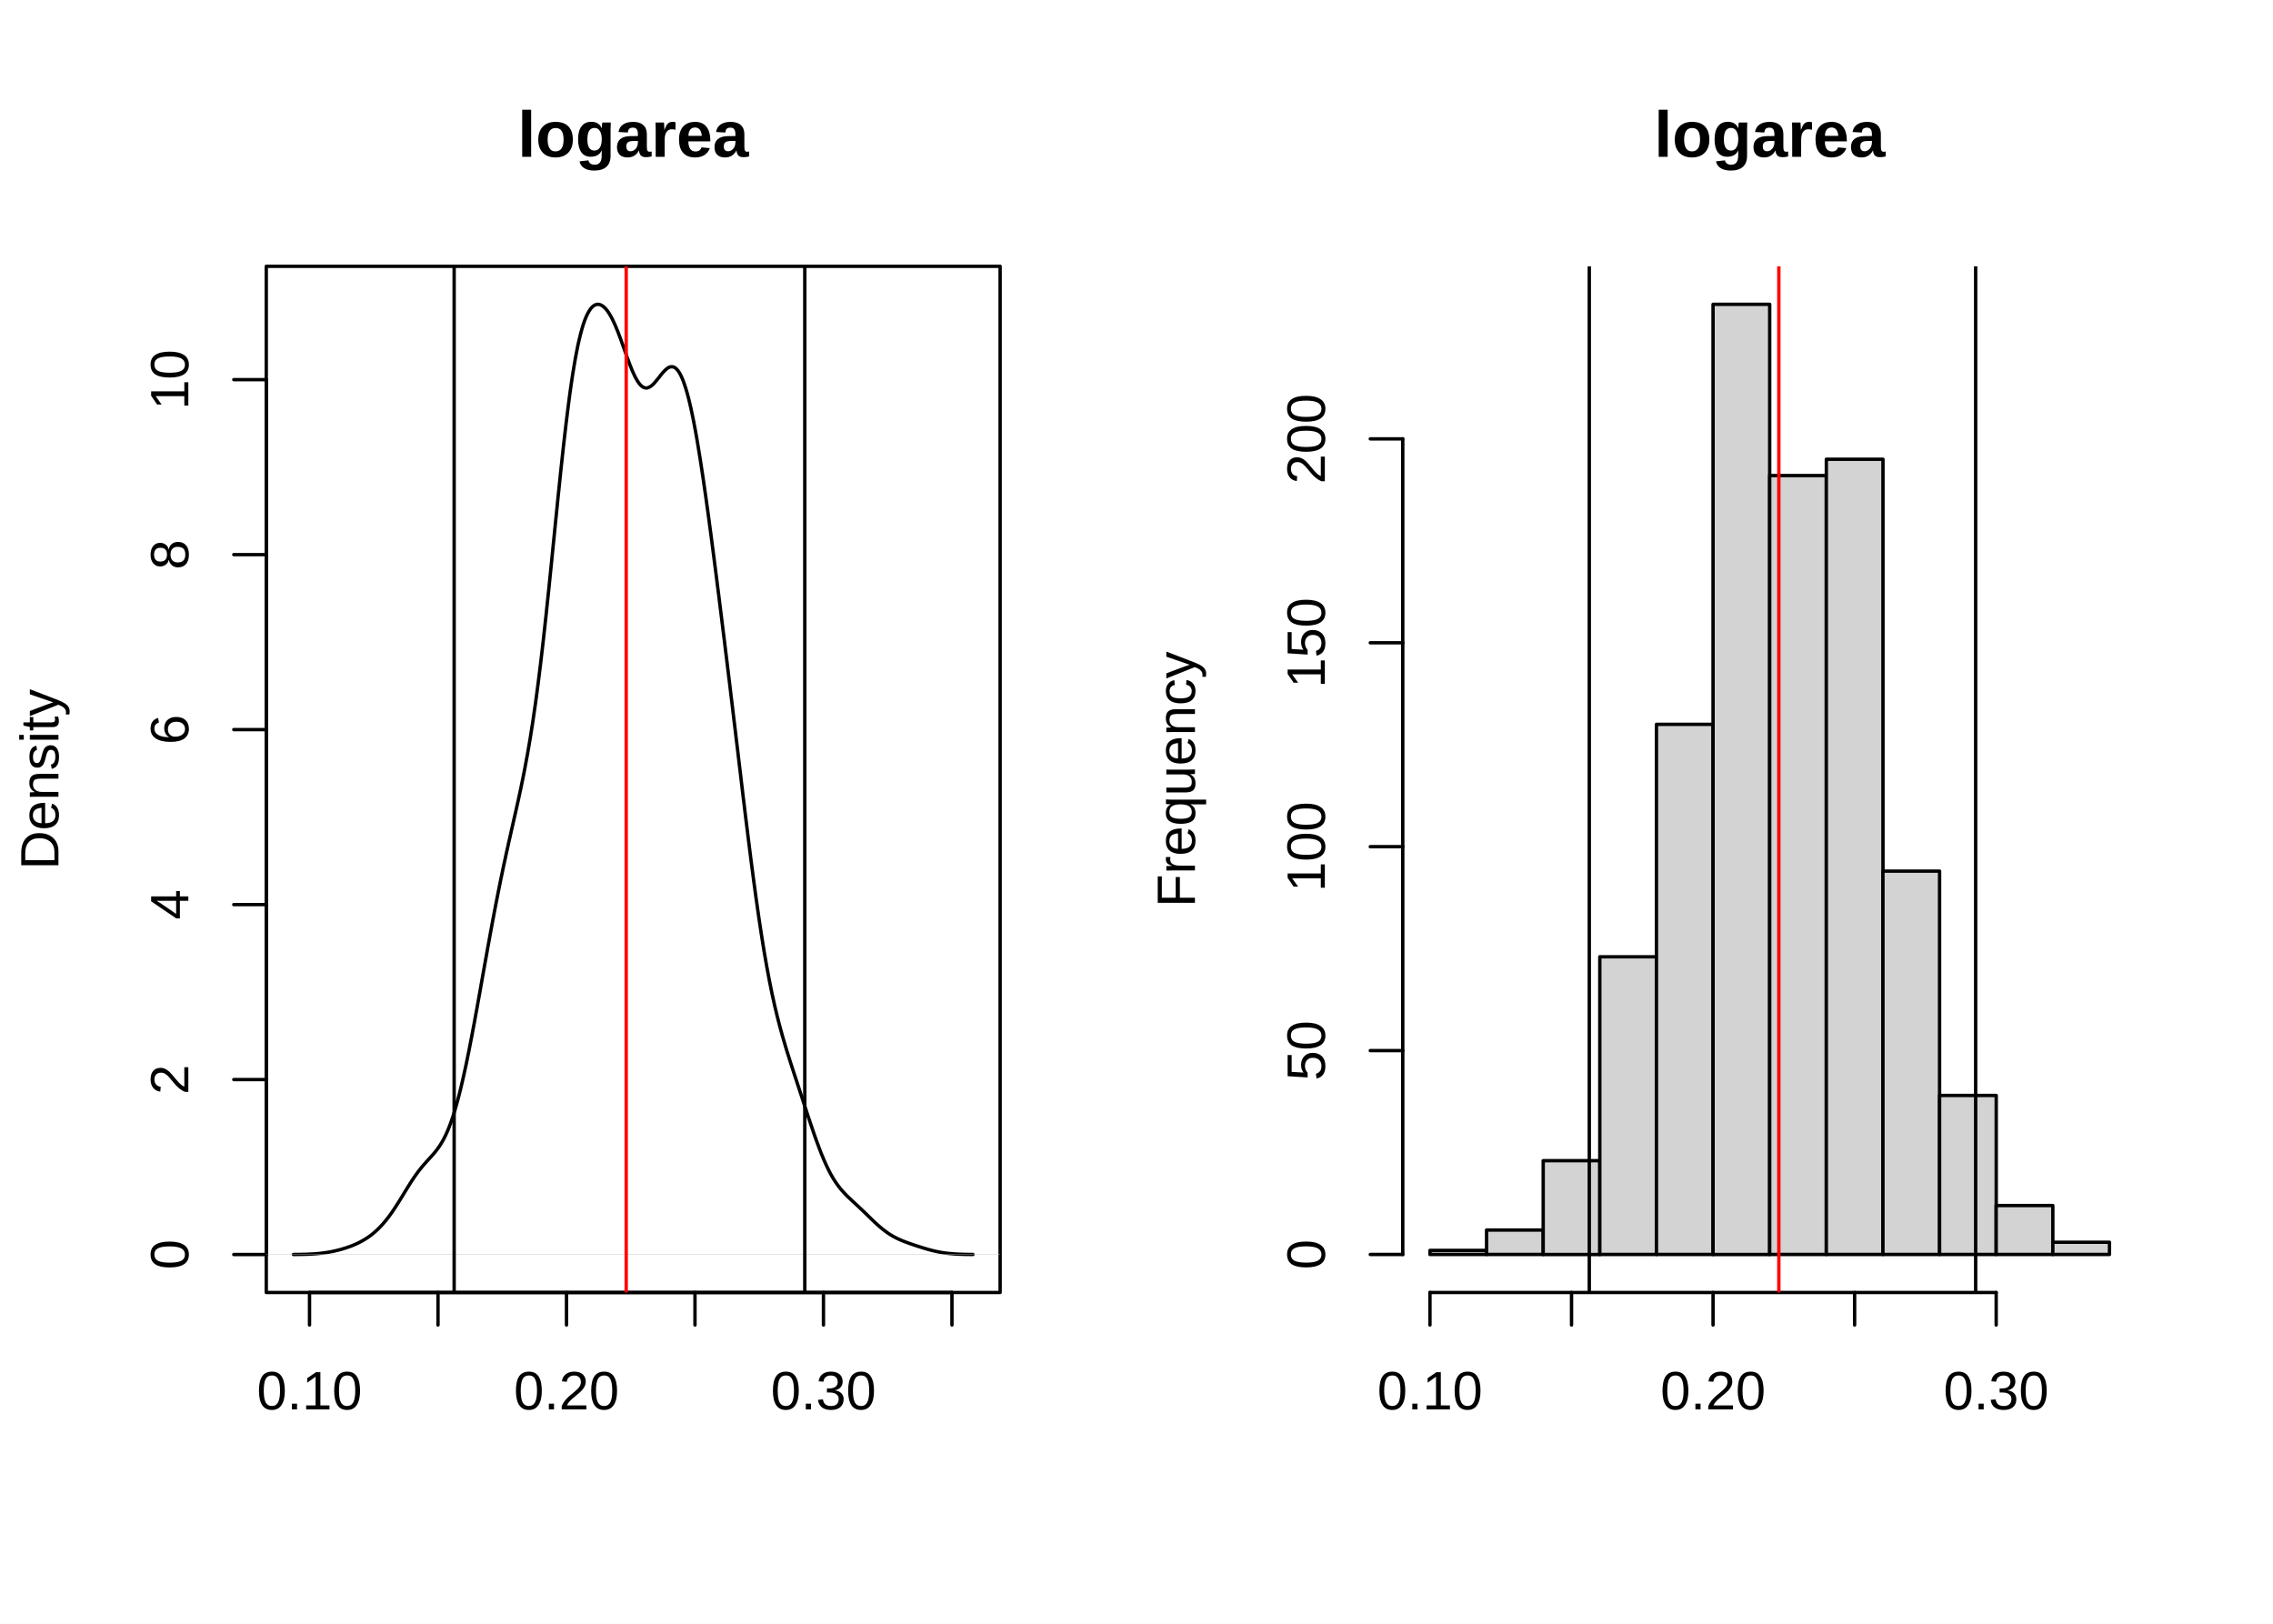
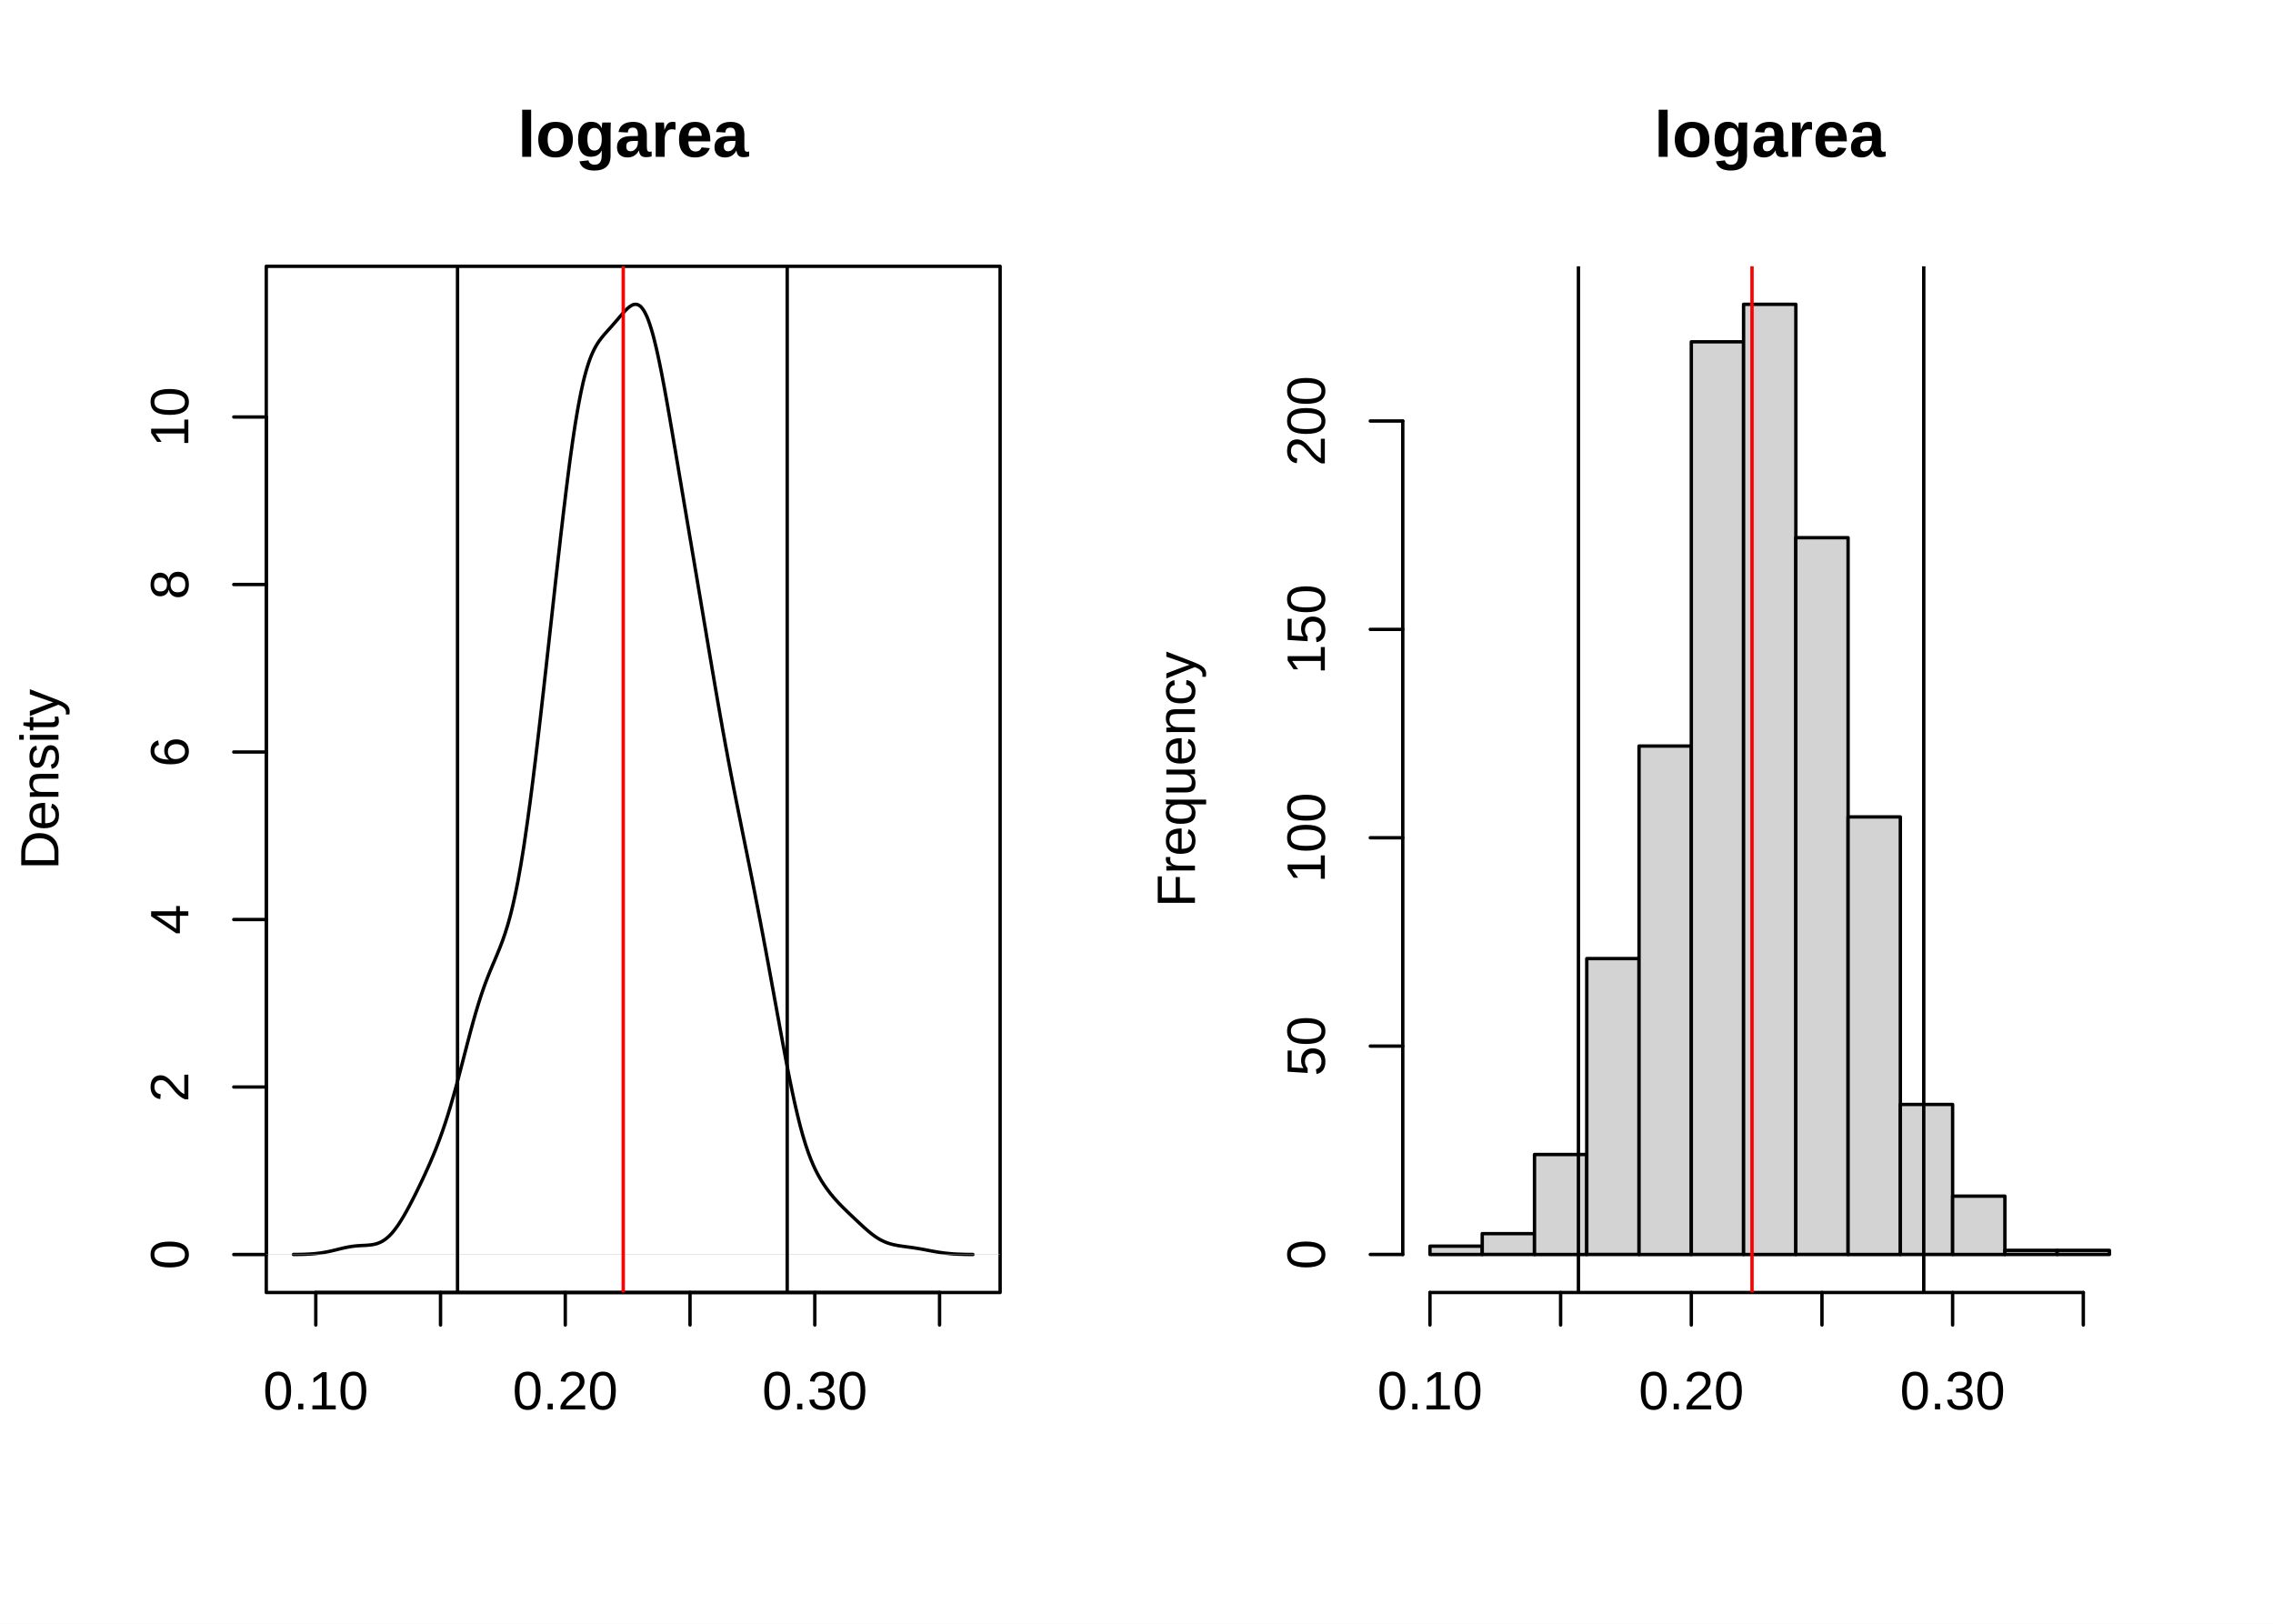
<svg xmlns="http://www.w3.org/2000/svg" class="svglite" width="504.00pt" height="360.00pt" viewBox="0 0 504.00 360.00">
  <defs>
    <style type="text/css">
    .svglite line, .svglite polyline, .svglite polygon, .svglite path, .svglite rect, .svglite circle {
      fill: none;
      stroke: #000000;
      stroke-linecap: round;
      stroke-linejoin: round;
      stroke-miterlimit: 10.00;
    }
  </style>
  </defs>
  <rect width="100%" height="100%" style="stroke: none; fill: #FFFFFF;" />
  <defs>
    <clipPath id="cpMC4wMHw1MDQuMDB8MC4wMHwzNjAuMDA=">
      <rect x="0.00" y="0.00" width="504.00" height="360.00" />
    </clipPath>
  </defs>
  <g clip-path="url(#cpMC4wMHw1MDQuMDB8MC4wMHwzNjAuMDA=)">
</g>
  <defs>
    <clipPath id="cpNTkuMDR8MjIxLjc2fDU5LjA0fDI4Ni41Ng==">
      <rect x="59.04" y="59.04" width="162.72" height="227.52" />
    </clipPath>
  </defs>
  <g clip-path="url(#cpNTkuMDR8MjIxLjc2fDU5LjA0fDI4Ni41Ng==)">
-     <polyline points="65.07,278.13 65.36,278.13 65.66,278.13 65.95,278.12 66.25,278.12 66.54,278.12 66.84,278.11 67.13,278.10 67.43,278.10 67.72,278.09 68.02,278.08 68.31,278.07 68.60,278.05 68.90,278.04 69.19,278.02 69.49,278.01 69.78,277.99 70.08,277.96 70.37,277.94 70.67,277.91 70.96,277.88 71.26,277.85 71.55,277.81 71.85,277.77 72.14,277.73 72.44,277.69 72.73,277.64 73.03,277.59 73.32,277.53 73.62,277.48 73.91,277.42 74.21,277.35 74.50,277.28 74.80,277.21 75.09,277.14 75.39,277.06 75.68,276.98 75.98,276.89 76.27,276.80 76.57,276.71 76.86,276.61 77.16,276.51 77.45,276.41 77.75,276.30 78.04,276.19 78.33,276.07 78.63,275.94 78.92,275.82 79.22,275.68 79.51,275.54 79.81,275.39 80.10,275.23 80.40,275.07 80.69,274.90 80.99,274.72 81.28,274.53 81.58,274.34 81.87,274.13 82.17,273.92 82.46,273.69 82.76,273.45 83.05,273.20 83.35,272.94 83.64,272.67 83.94,272.38 84.23,272.08 84.53,271.77 84.82,271.45 85.12,271.11 85.41,270.76 85.71,270.40 86.00,270.02 86.30,269.63 86.59,269.23 86.89,268.81 87.18,268.38 87.48,267.94 87.77,267.49 88.06,267.03 88.36,266.57 88.65,266.10 88.95,265.62 89.24,265.14 89.54,264.65 89.83,264.17 90.13,263.69 90.42,263.21 90.72,262.74 91.01,262.27 91.31,261.81 91.60,261.37 91.90,260.93 92.19,260.51 92.49,260.10 92.78,259.70 93.08,259.32 93.37,258.95 93.67,258.59 93.96,258.25 94.26,257.91 94.55,257.58 94.85,257.25 95.14,256.93 95.44,256.61 95.73,256.28 96.03,255.95 96.32,255.60 96.62,255.24 96.91,254.86 97.20,254.46 97.50,254.03 97.79,253.57 98.09,253.07 98.38,252.54 98.68,251.96 98.97,251.34 99.27,250.67 99.56,249.95 99.86,249.17 100.15,248.35 100.45,247.48 100.74,246.54 101.04,245.55 101.33,244.51 101.63,243.41 101.92,242.27 102.22,241.07 102.51,239.81 102.81,238.51 103.10,237.17 103.40,235.79 103.69,234.36 103.99,232.90 104.28,231.40 104.58,229.87 104.87,228.32 105.17,226.74 105.46,225.13 105.76,223.52 106.05,221.88 106.35,220.24 106.64,218.59 106.93,216.94 107.23,215.28 107.52,213.63 107.82,211.98 108.11,210.34 108.41,208.71 108.70,207.10 109.00,205.50 109.29,203.92 109.59,202.36 109.88,200.82 110.18,199.30 110.47,197.81 110.77,196.34 111.06,194.89 111.36,193.46 111.65,192.06 111.95,190.69 112.24,189.33 112.54,187.99 112.83,186.66 113.13,185.35 113.42,184.04 113.72,182.74 114.01,181.44 114.31,180.14 114.60,178.82 114.90,177.49 115.19,176.14 115.49,174.76 115.78,173.34 116.08,171.88 116.37,170.38 116.66,168.81 116.96,167.20 117.25,165.52 117.55,163.77 117.84,161.93 118.14,160.02 118.43,158.02 118.73,155.95 119.02,153.79 119.32,151.53 119.61,149.19 119.91,146.77 120.20,144.27 120.50,141.69 120.79,139.03 121.09,136.30 121.38,133.51 121.68,130.68 121.97,127.80 122.27,124.89 122.56,121.95 122.86,119.01 123.15,116.06 123.45,113.13 123.74,110.22 124.04,107.36 124.33,104.54 124.63,101.78 124.92,99.08 125.22,96.47 125.51,93.97 125.81,91.55 126.10,89.24 126.39,87.04 126.69,84.96 126.98,83.02 127.28,81.20 127.57,79.50 127.87,77.92 128.16,76.46 128.46,75.16 128.75,73.97 129.05,72.89 129.34,71.92 129.64,71.06 129.93,70.32 130.23,69.68 130.52,69.13 130.82,68.66 131.11,68.27 131.41,67.97 131.70,67.75 132.00,67.59 132.29,67.50 132.59,67.47 132.88,67.50 133.18,67.60 133.47,67.75 133.77,67.95 134.06,68.21 134.36,68.52 134.65,68.89 134.95,69.31 135.24,69.78 135.54,70.30 135.83,70.86 136.12,71.48 136.42,72.14 136.71,72.84 137.01,73.57 137.30,74.34 137.60,75.13 137.89,75.95 138.19,76.77 138.48,77.60 138.78,78.43 139.07,79.26 139.37,80.06 139.66,80.84 139.96,81.59 140.25,82.30 140.55,82.96 140.84,83.57 141.14,84.11 141.43,84.60 141.73,85.02 142.02,85.37 142.32,85.64 142.61,85.83 142.91,85.96 143.20,86.02 143.50,86.01 143.79,85.92 144.09,85.77 144.38,85.58 144.68,85.33 144.97,85.05 145.26,84.72 145.56,84.37 145.85,84.01 146.15,83.64 146.44,83.26 146.74,82.90 147.03,82.55 147.33,82.23 147.62,81.95 147.92,81.70 148.21,81.51 148.51,81.38 148.80,81.31 149.10,81.31 149.39,81.38 149.69,81.53 149.98,81.78 150.28,82.11 150.57,82.53 150.87,83.04 151.16,83.64 151.46,84.36 151.75,85.17 152.05,86.08 152.34,87.07 152.64,88.16 152.93,89.36 153.23,90.66 153.52,92.03 153.82,93.49 154.11,95.04 154.41,96.67 154.70,98.38 154.99,100.16 155.29,102.00 155.58,103.90 155.88,105.87 156.17,107.89 156.47,109.96 156.76,112.07 157.06,114.22 157.35,116.40 157.65,118.63 157.94,120.87 158.24,123.14 158.53,125.43 158.83,127.74 159.12,130.07 159.42,132.41 159.71,134.76 160.01,137.13 160.30,139.51 160.60,141.90 160.89,144.30 161.19,146.71 161.48,149.13 161.78,151.55 162.07,153.99 162.37,156.44 162.66,158.89 162.96,161.34 163.25,163.81 163.55,166.27 163.84,168.74 164.14,171.20 164.43,173.66 164.72,176.11 165.02,178.55 165.31,180.97 165.61,183.37 165.90,185.75 166.20,188.11 166.49,190.43 166.79,192.71 167.08,194.95 167.38,197.15 167.67,199.30 167.97,201.40 168.26,203.43 168.56,205.41 168.85,207.33 169.15,209.19 169.44,210.99 169.74,212.72 170.03,214.38 170.33,215.98 170.62,217.52 170.92,219.00 171.21,220.42 171.51,221.77 171.80,223.08 172.10,224.33 172.39,225.54 172.69,226.70 172.98,227.81 173.28,228.89 173.57,229.94 173.87,230.96 174.16,231.95 174.45,232.92 174.75,233.87 175.04,234.80 175.34,235.73 175.63,236.64 175.93,237.55 176.22,238.45 176.52,239.35 176.81,240.25 177.11,241.15 177.40,242.05 177.70,242.95 177.99,243.85 178.29,244.75 178.58,245.65 178.88,246.55 179.17,247.45 179.47,248.34 179.76,249.22 180.06,250.09 180.35,250.96 180.65,251.81 180.94,252.64 181.24,253.45 181.53,254.25 181.83,255.03 182.12,255.78 182.42,256.50 182.71,257.20 183.01,257.88 183.30,258.52 183.60,259.13 183.89,259.72 184.18,260.27 184.48,260.80 184.77,261.30 185.07,261.77 185.36,262.21 185.66,262.63 185.95,263.03 186.25,263.41 186.54,263.77 186.84,264.10 187.13,264.43 187.43,264.74 187.72,265.04 188.02,265.34 188.31,265.62 188.61,265.90 188.90,266.18 189.20,266.45 189.49,266.72 189.79,266.99 190.08,267.27 190.38,267.54 190.67,267.82 190.97,268.10 191.26,268.38 191.56,268.66 191.85,268.95 192.15,269.23 192.44,269.52 192.74,269.81 193.03,270.09 193.32,270.38 193.62,270.66 193.91,270.94 194.21,271.21 194.50,271.48 194.80,271.74 195.09,272.00 195.39,272.25 195.68,272.49 195.98,272.72 196.27,272.95 196.57,273.16 196.86,273.37 197.16,273.57 197.45,273.76 197.75,273.94 198.04,274.11 198.34,274.27 198.63,274.42 198.93,274.57 199.22,274.71 199.52,274.84 199.81,274.97 200.11,275.10 200.40,275.21 200.70,275.33 200.99,275.44 201.29,275.55 201.58,275.65 201.88,275.76 202.17,275.86 202.47,275.96 202.76,276.06 203.05,276.15 203.35,276.25 203.64,276.35 203.94,276.44 204.23,276.53 204.53,276.63 204.82,276.72 205.12,276.81 205.41,276.89 205.71,276.98 206.00,277.06 206.30,277.14 206.59,277.22 206.89,277.29 207.18,277.36 207.48,277.43 207.77,277.49 208.07,277.55 208.36,277.61 208.66,277.66 208.95,277.71 209.25,277.76 209.54,277.80 209.84,277.84 210.13,277.87 210.43,277.91 210.72,277.93 211.02,277.96 211.31,277.98 211.61,278.01 211.90,278.02 212.20,278.04 212.49,278.06 212.78,278.07 213.08,278.08 213.37,278.09 213.67,278.10 213.96,278.11 214.26,278.11 214.55,278.12 214.85,278.12 215.14,278.13 215.44,278.13 215.73,278.13 " style="stroke-width: 0.75;" />
+     <polyline points="65.07,278.13 65.36,278.13 65.66,278.13 65.95,278.12 66.25,278.12 66.54,278.11 66.84,278.11 67.13,278.10 67.43,278.09 67.72,278.08 68.02,278.07 68.31,278.05 68.60,278.03 68.90,278.02 69.19,278.00 69.49,277.97 69.78,277.95 70.08,277.92 70.37,277.88 70.67,277.85 70.96,277.81 71.26,277.77 71.55,277.72 71.85,277.67 72.14,277.62 72.44,277.56 72.73,277.51 73.03,277.44 73.32,277.38 73.62,277.31 73.91,277.24 74.21,277.17 74.50,277.10 74.80,277.03 75.09,276.95 75.39,276.88 75.68,276.81 75.98,276.74 76.27,276.67 76.57,276.61 76.86,276.55 77.16,276.49 77.45,276.44 77.75,276.39 78.04,276.34 78.33,276.30 78.63,276.27 78.92,276.24 79.22,276.21 79.51,276.19 79.81,276.17 80.10,276.15 80.40,276.14 80.69,276.12 80.99,276.11 81.28,276.09 81.58,276.07 81.87,276.04 82.17,276.01 82.46,275.97 82.76,275.92 83.05,275.86 83.35,275.79 83.64,275.70 83.94,275.59 84.23,275.47 84.53,275.33 84.82,275.17 85.12,274.98 85.41,274.78 85.71,274.55 86.00,274.30 86.30,274.03 86.59,273.73 86.89,273.41 87.18,273.07 87.48,272.70 87.77,272.31 88.06,271.90 88.36,271.48 88.65,271.03 88.95,270.56 89.24,270.08 89.54,269.58 89.83,269.07 90.13,268.55 90.42,268.01 90.72,267.46 91.01,266.90 91.31,266.33 91.60,265.76 91.90,265.18 92.19,264.59 92.49,263.99 92.78,263.38 93.08,262.77 93.37,262.16 93.67,261.54 93.96,260.91 94.26,260.27 94.55,259.62 94.85,258.97 95.14,258.31 95.44,257.63 95.73,256.94 96.03,256.24 96.32,255.53 96.62,254.80 96.91,254.05 97.20,253.29 97.50,252.50 97.79,251.69 98.09,250.86 98.38,250.01 98.68,249.13 98.97,248.23 99.27,247.30 99.56,246.35 99.86,245.37 100.15,244.37 100.45,243.34 100.74,242.30 101.04,241.23 101.33,240.14 101.63,239.04 101.92,237.92 102.22,236.79 102.51,235.66 102.81,234.52 103.10,233.38 103.40,232.24 103.69,231.11 103.99,229.98 104.28,228.87 104.58,227.78 104.87,226.71 105.17,225.65 105.46,224.63 105.76,223.63 106.05,222.67 106.35,221.72 106.64,220.81 106.93,219.94 107.23,219.09 107.52,218.27 107.82,217.48 108.11,216.71 108.41,215.97 108.70,215.24 109.00,214.53 109.29,213.83 109.59,213.14 109.88,212.44 110.18,211.74 110.47,211.02 110.77,210.29 111.06,209.54 111.36,208.76 111.65,207.94 111.95,207.07 112.24,206.16 112.54,205.20 112.83,204.18 113.13,203.10 113.42,201.94 113.72,200.71 114.01,199.41 114.31,198.03 114.60,196.59 114.90,195.05 115.19,193.43 115.49,191.73 115.78,189.96 116.08,188.11 116.37,186.18 116.66,184.17 116.96,182.10 117.25,179.96 117.55,177.76 117.84,175.50 118.14,173.18 118.43,170.81 118.73,168.40 119.02,165.94 119.32,163.45 119.61,160.93 119.91,158.37 120.20,155.79 120.50,153.19 120.79,150.57 121.09,147.93 121.38,145.28 121.68,142.62 121.97,139.96 122.27,137.30 122.56,134.63 122.86,131.97 123.15,129.32 123.45,126.67 123.74,124.05 124.04,121.44 124.33,118.85 124.63,116.31 124.92,113.80 125.22,111.33 125.51,108.91 125.81,106.54 126.10,104.24 126.39,102.01 126.69,99.86 126.98,97.78 127.28,95.79 127.57,93.89 127.87,92.10 128.16,90.41 128.46,88.81 128.75,87.31 129.05,85.91 129.34,84.62 129.64,83.44 129.93,82.35 130.23,81.35 130.52,80.43 130.82,79.59 131.11,78.85 131.41,78.17 131.70,77.55 132.00,76.99 132.29,76.47 132.59,76.00 132.88,75.57 133.18,75.17 133.47,74.79 133.77,74.43 134.06,74.08 134.36,73.75 134.65,73.42 134.95,73.09 135.24,72.76 135.54,72.43 135.83,72.10 136.12,71.76 136.42,71.42 136.71,71.08 137.01,70.74 137.30,70.39 137.60,70.04 137.89,69.70 138.19,69.37 138.48,69.05 138.78,68.74 139.07,68.45 139.37,68.19 139.66,67.96 139.96,67.77 140.25,67.61 140.55,67.51 140.84,67.47 141.14,67.48 141.43,67.56 141.73,67.71 142.02,67.92 142.32,68.24 142.61,68.64 142.91,69.11 143.20,69.68 143.50,70.32 143.79,71.07 144.09,71.92 144.38,72.84 144.68,73.85 144.97,74.93 145.26,76.10 145.56,77.35 145.85,78.66 146.15,80.04 146.44,81.47 146.74,82.96 147.03,84.50 147.33,86.08 147.62,87.69 147.92,89.34 148.21,91.00 148.51,92.70 148.80,94.41 149.10,96.13 149.39,97.87 149.69,99.61 149.98,101.35 150.28,103.10 150.57,104.85 150.87,106.60 151.16,108.35 151.46,110.10 151.75,111.85 152.05,113.60 152.34,115.34 152.64,117.08 152.93,118.82 153.23,120.56 153.52,122.30 153.82,124.04 154.11,125.79 154.41,127.53 154.70,129.27 154.99,131.02 155.29,132.77 155.58,134.52 155.88,136.27 156.17,138.02 156.47,139.77 156.76,141.52 157.06,143.27 157.35,145.02 157.65,146.76 157.94,148.50 158.24,150.23 158.53,151.96 158.83,153.67 159.12,155.37 159.42,157.07 159.71,158.74 160.01,160.40 160.30,162.05 160.60,163.68 160.89,165.29 161.19,166.88 161.48,168.46 161.78,170.01 162.07,171.55 162.37,173.08 162.66,174.59 162.96,176.09 163.25,177.57 163.55,179.04 163.84,180.51 164.14,181.97 164.43,183.42 164.72,184.88 165.02,186.33 165.31,187.78 165.61,189.24 165.90,190.70 166.20,192.16 166.49,193.63 166.79,195.11 167.08,196.60 167.38,198.10 167.67,199.60 167.97,201.12 168.26,202.65 168.56,204.18 168.85,205.73 169.15,207.28 169.44,208.85 169.74,210.43 170.03,212.01 170.33,213.60 170.62,215.20 170.92,216.81 171.21,218.42 171.51,220.03 171.80,221.65 172.10,223.27 172.39,224.89 172.69,226.50 172.98,228.11 173.28,229.71 173.57,231.30 173.87,232.88 174.16,234.44 174.45,235.98 174.75,237.49 175.04,238.98 175.34,240.43 175.63,241.86 175.93,243.24 176.22,244.58 176.52,245.88 176.81,247.13 177.11,248.35 177.40,249.51 177.70,250.61 177.99,251.66 178.29,252.67 178.58,253.62 178.88,254.53 179.17,255.39 179.47,256.19 179.76,256.96 180.06,257.68 180.35,258.37 180.65,259.01 180.94,259.62 181.24,260.19 181.53,260.74 181.83,261.26 182.12,261.76 182.42,262.22 182.71,262.67 183.01,263.11 183.30,263.52 183.60,263.92 183.89,264.31 184.18,264.68 184.48,265.04 184.77,265.39 185.07,265.74 185.36,266.07 185.66,266.39 185.95,266.71 186.25,267.02 186.54,267.32 186.84,267.62 187.13,267.91 187.43,268.20 187.72,268.49 188.02,268.78 188.31,269.06 188.61,269.34 188.90,269.62 189.20,269.90 189.49,270.18 189.79,270.46 190.08,270.73 190.38,271.01 190.67,271.29 190.97,271.56 191.26,271.83 191.56,272.10 191.85,272.37 192.15,272.63 192.44,272.88 192.74,273.13 193.03,273.37 193.32,273.60 193.62,273.83 193.91,274.04 194.21,274.25 194.50,274.44 194.80,274.62 195.09,274.80 195.39,274.96 195.68,275.10 195.98,275.24 196.27,275.37 196.57,275.49 196.86,275.60 197.16,275.69 197.45,275.78 197.75,275.86 198.04,275.94 198.34,276.00 198.63,276.06 198.93,276.12 199.22,276.17 199.52,276.22 199.81,276.26 200.11,276.31 200.40,276.35 200.70,276.39 200.99,276.43 201.29,276.47 201.58,276.51 201.88,276.55 202.17,276.59 202.47,276.63 202.76,276.68 203.05,276.72 203.35,276.77 203.64,276.82 203.94,276.87 204.23,276.92 204.53,276.97 204.82,277.03 205.12,277.08 205.41,277.14 205.71,277.20 206.00,277.25 206.30,277.31 206.59,277.36 206.89,277.42 207.18,277.47 207.48,277.52 207.77,277.57 208.07,277.62 208.36,277.67 208.66,277.71 208.95,277.75 209.25,277.79 209.54,277.83 209.84,277.86 210.13,277.89 210.43,277.92 210.72,277.95 211.02,277.97 211.31,278.00 211.61,278.02 211.90,278.03 212.20,278.05 212.49,278.06 212.78,278.07 213.08,278.08 213.37,278.09 213.67,278.10 213.96,278.11 214.26,278.11 214.55,278.12 214.85,278.12 215.14,278.13 215.44,278.13 215.73,278.13 " style="stroke-width: 0.75;" />
  </g>
  <g clip-path="url(#cpMC4wMHw1MDQuMDB8MC4wMHwzNjAuMDA=)">
-     <line x1="68.63" y1="286.56" x2="211.08" y2="286.56" style="stroke-width: 0.75;" />
-     <line x1="68.63" y1="286.56" x2="68.63" y2="293.76" style="stroke-width: 0.75;" />
-     <line x1="97.12" y1="286.56" x2="97.12" y2="293.76" style="stroke-width: 0.75;" />
-     <line x1="125.61" y1="286.56" x2="125.61" y2="293.76" style="stroke-width: 0.75;" />
-     <line x1="154.10" y1="286.56" x2="154.10" y2="293.76" style="stroke-width: 0.75;" />
-     <line x1="182.59" y1="286.56" x2="182.59" y2="293.76" style="stroke-width: 0.75;" />
-     <line x1="211.08" y1="286.56" x2="211.08" y2="293.76" style="stroke-width: 0.75;" />
-     <text x="68.63" y="312.48" text-anchor="middle" style="font-size: 12.00px; font-family: Liberation Sans;" textLength="26.73px" lengthAdjust="spacingAndGlyphs">0.10</text>
-     <text x="125.61" y="312.48" text-anchor="middle" style="font-size: 12.00px; font-family: Liberation Sans;" textLength="26.73px" lengthAdjust="spacingAndGlyphs">0.20</text>
-     <text x="182.59" y="312.48" text-anchor="middle" style="font-size: 12.00px; font-family: Liberation Sans;" textLength="26.73px" lengthAdjust="spacingAndGlyphs">0.30</text>
-     <line x1="59.04" y1="278.14" x2="59.04" y2="84.17" style="stroke-width: 0.75;" />
+     <line x1="70.02" y1="286.56" x2="208.33" y2="286.56" style="stroke-width: 0.75;" />
+     <line x1="70.02" y1="286.56" x2="70.02" y2="293.76" style="stroke-width: 0.75;" />
+     <line x1="97.68" y1="286.56" x2="97.68" y2="293.76" style="stroke-width: 0.75;" />
+     <line x1="125.34" y1="286.56" x2="125.34" y2="293.76" style="stroke-width: 0.75;" />
+     <line x1="153.00" y1="286.56" x2="153.00" y2="293.76" style="stroke-width: 0.75;" />
+     <line x1="180.67" y1="286.56" x2="180.67" y2="293.76" style="stroke-width: 0.75;" />
+     <line x1="208.33" y1="286.56" x2="208.33" y2="293.76" style="stroke-width: 0.75;" />
+     <text x="70.02" y="312.48" text-anchor="middle" style="font-size: 12.00px; font-family: Liberation Sans;" textLength="26.73px" lengthAdjust="spacingAndGlyphs">0.10</text>
+     <text x="125.34" y="312.48" text-anchor="middle" style="font-size: 12.00px; font-family: Liberation Sans;" textLength="26.73px" lengthAdjust="spacingAndGlyphs">0.20</text>
+     <text x="180.67" y="312.48" text-anchor="middle" style="font-size: 12.00px; font-family: Liberation Sans;" textLength="26.73px" lengthAdjust="spacingAndGlyphs">0.30</text>
+     <line x1="59.04" y1="278.14" x2="59.04" y2="92.45" style="stroke-width: 0.75;" />
    <line x1="59.04" y1="278.14" x2="51.84" y2="278.14" style="stroke-width: 0.75;" />
-     <line x1="59.04" y1="239.35" x2="51.84" y2="239.35" style="stroke-width: 0.75;" />
-     <line x1="59.04" y1="200.56" x2="51.84" y2="200.56" style="stroke-width: 0.75;" />
-     <line x1="59.04" y1="161.76" x2="51.84" y2="161.76" style="stroke-width: 0.75;" />
-     <line x1="59.04" y1="122.97" x2="51.84" y2="122.97" style="stroke-width: 0.75;" />
-     <line x1="59.04" y1="84.17" x2="51.84" y2="84.17" style="stroke-width: 0.75;" />
+     <line x1="59.04" y1="241.00" x2="51.84" y2="241.00" style="stroke-width: 0.75;" />
+     <line x1="59.04" y1="203.87" x2="51.84" y2="203.87" style="stroke-width: 0.75;" />
+     <line x1="59.04" y1="166.73" x2="51.84" y2="166.73" style="stroke-width: 0.75;" />
+     <line x1="59.04" y1="129.59" x2="51.84" y2="129.59" style="stroke-width: 0.75;" />
+     <line x1="59.04" y1="92.45" x2="51.84" y2="92.45" style="stroke-width: 0.75;" />
    <text transform="translate(41.76,278.14) rotate(-90)" text-anchor="middle" style="font-size: 12.00px; font-family: Liberation Sans;" textLength="7.64px" lengthAdjust="spacingAndGlyphs">0</text>
-     <text transform="translate(41.76,239.35) rotate(-90)" text-anchor="middle" style="font-size: 12.00px; font-family: Liberation Sans;" textLength="7.64px" lengthAdjust="spacingAndGlyphs">2</text>
-     <text transform="translate(41.76,200.56) rotate(-90)" text-anchor="middle" style="font-size: 12.00px; font-family: Liberation Sans;" textLength="7.64px" lengthAdjust="spacingAndGlyphs">4</text>
-     <text transform="translate(41.76,161.76) rotate(-90)" text-anchor="middle" style="font-size: 12.00px; font-family: Liberation Sans;" textLength="7.64px" lengthAdjust="spacingAndGlyphs">6</text>
-     <text transform="translate(41.76,122.97) rotate(-90)" text-anchor="middle" style="font-size: 12.00px; font-family: Liberation Sans;" textLength="7.64px" lengthAdjust="spacingAndGlyphs">8</text>
-     <text transform="translate(41.76,84.17) rotate(-90)" text-anchor="middle" style="font-size: 12.00px; font-family: Liberation Sans;" textLength="15.28px" lengthAdjust="spacingAndGlyphs">10</text>
+     <text transform="translate(41.76,241.00) rotate(-90)" text-anchor="middle" style="font-size: 12.00px; font-family: Liberation Sans;" textLength="7.64px" lengthAdjust="spacingAndGlyphs">2</text>
+     <text transform="translate(41.76,203.87) rotate(-90)" text-anchor="middle" style="font-size: 12.00px; font-family: Liberation Sans;" textLength="7.64px" lengthAdjust="spacingAndGlyphs">4</text>
+     <text transform="translate(41.76,166.73) rotate(-90)" text-anchor="middle" style="font-size: 12.00px; font-family: Liberation Sans;" textLength="7.64px" lengthAdjust="spacingAndGlyphs">6</text>
+     <text transform="translate(41.76,129.59) rotate(-90)" text-anchor="middle" style="font-size: 12.00px; font-family: Liberation Sans;" textLength="7.64px" lengthAdjust="spacingAndGlyphs">8</text>
+     <text transform="translate(41.76,92.45) rotate(-90)" text-anchor="middle" style="font-size: 12.00px; font-family: Liberation Sans;" textLength="15.28px" lengthAdjust="spacingAndGlyphs">10</text>
    <polygon points="59.04,286.56 221.76,286.56 221.76,59.04 59.04,59.04 " style="stroke-width: 0.75; fill: none;" />
  </g>
  <defs>
    <clipPath id="cpMC4wMHwyNTIuMDB8MC4wMHwzNjAuMDA=">
      <rect x="0.00" y="0.00" width="252.00" height="360.00" />
    </clipPath>
  </defs>
  <g clip-path="url(#cpMC4wMHwyNTIuMDB8MC4wMHwzNjAuMDA=)">
    <text x="140.40" y="34.77" text-anchor="middle" style="font-size: 14.40px; font-weight: bold; font-family: Liberation Sans;" textLength="61.41px" lengthAdjust="spacingAndGlyphs">logarea</text>
    <text transform="translate(12.96,172.80) rotate(-90)" text-anchor="middle" style="font-size: 12.00px; font-family: Liberation Sans;" textLength="45.65px" lengthAdjust="spacingAndGlyphs">Density</text>
  </g>
  <g clip-path="url(#cpNTkuMDR8MjIxLjc2fDU5LjA0fDI4Ni41Ng==)">
    <line x1="59.04" y1="278.14" x2="221.76" y2="278.14" style="stroke-width: 0.075; stroke: #BEBEBE;" />
-     <line x1="138.85" y1="286.56" x2="138.85" y2="59.04" style="stroke-width: 0.75; stroke: #FF0000;" />
-     <line x1="100.70" y1="286.56" x2="100.70" y2="59.04" style="stroke-width: 0.75;" />
-     <line x1="178.45" y1="286.56" x2="178.45" y2="59.04" style="stroke-width: 0.75;" />
+     <line x1="138.19" y1="286.56" x2="138.19" y2="59.04" style="stroke-width: 0.75; stroke: #FF0000;" />
+     <line x1="101.45" y1="286.56" x2="101.45" y2="59.04" style="stroke-width: 0.75;" />
+     <line x1="174.55" y1="286.56" x2="174.55" y2="59.04" style="stroke-width: 0.75;" />
  </g>
  <defs>
    <clipPath id="cpMzExLjA0fDQ3My43Nnw1OS4wNHwyODYuNTY=">
      <rect x="311.04" y="59.04" width="162.72" height="227.52" />
    </clipPath>
  </defs>
  <g clip-path="url(#cpMzExLjA0fDQ3My43Nnw1OS4wNHwyODYuNTY=)">
</g>
  <defs>
    <clipPath id="cpMjUyLjAwfDUwNC4wMHwwLjAwfDM2MC4wMA==">
      <rect x="252.00" y="0.00" width="252.00" height="360.00" />
    </clipPath>
  </defs>
  <g clip-path="url(#cpMjUyLjAwfDUwNC4wMHwwLjAwfDM2MC4wMA==)">
    <text x="392.40" y="34.77" text-anchor="middle" style="font-size: 14.40px; font-weight: bold; font-family: Liberation Sans;" textLength="61.41px" lengthAdjust="spacingAndGlyphs">logarea</text>
    <text transform="translate(264.96,172.80) rotate(-90)" text-anchor="middle" style="font-size: 12.00px; font-family: Liberation Sans;" textLength="62.02px" lengthAdjust="spacingAndGlyphs">Frequency</text>
  </g>
  <g clip-path="url(#cpMC4wMHw1MDQuMDB8MC4wMHwzNjAuMDA=)">
-     <line x1="317.07" y1="286.56" x2="442.62" y2="286.56" style="stroke-width: 0.75;" />
+     <line x1="317.07" y1="286.56" x2="461.94" y2="286.56" style="stroke-width: 0.75;" />
    <line x1="317.07" y1="286.56" x2="317.07" y2="293.76" style="stroke-width: 0.75;" />
-     <line x1="348.46" y1="286.56" x2="348.46" y2="293.76" style="stroke-width: 0.75;" />
-     <line x1="379.84" y1="286.56" x2="379.84" y2="293.76" style="stroke-width: 0.75;" />
-     <line x1="411.23" y1="286.56" x2="411.23" y2="293.76" style="stroke-width: 0.75;" />
-     <line x1="442.62" y1="286.56" x2="442.62" y2="293.76" style="stroke-width: 0.75;" />
+     <line x1="346.04" y1="286.56" x2="346.04" y2="293.76" style="stroke-width: 0.75;" />
+     <line x1="375.02" y1="286.56" x2="375.02" y2="293.76" style="stroke-width: 0.75;" />
+     <line x1="403.99" y1="286.56" x2="403.99" y2="293.76" style="stroke-width: 0.75;" />
+     <line x1="432.96" y1="286.56" x2="432.96" y2="293.76" style="stroke-width: 0.75;" />
+     <line x1="461.94" y1="286.56" x2="461.94" y2="293.76" style="stroke-width: 0.75;" />
    <text x="317.07" y="312.48" text-anchor="middle" style="font-size: 12.00px; font-family: Liberation Sans;" textLength="26.73px" lengthAdjust="spacingAndGlyphs">0.10</text>
-     <text x="379.84" y="312.48" text-anchor="middle" style="font-size: 12.00px; font-family: Liberation Sans;" textLength="26.73px" lengthAdjust="spacingAndGlyphs">0.20</text>
-     <text x="442.62" y="312.48" text-anchor="middle" style="font-size: 12.00px; font-family: Liberation Sans;" textLength="26.73px" lengthAdjust="spacingAndGlyphs">0.30</text>
-     <line x1="311.04" y1="278.13" x2="311.04" y2="97.30" style="stroke-width: 0.75;" />
+     <text x="375.02" y="312.48" text-anchor="middle" style="font-size: 12.00px; font-family: Liberation Sans;" textLength="26.73px" lengthAdjust="spacingAndGlyphs">0.20</text>
+     <text x="432.96" y="312.48" text-anchor="middle" style="font-size: 12.00px; font-family: Liberation Sans;" textLength="26.73px" lengthAdjust="spacingAndGlyphs">0.30</text>
+     <line x1="311.04" y1="278.13" x2="311.04" y2="93.34" style="stroke-width: 0.75;" />
    <line x1="311.04" y1="278.13" x2="303.84" y2="278.13" style="stroke-width: 0.75;" />
-     <line x1="311.04" y1="232.93" x2="303.84" y2="232.93" style="stroke-width: 0.75;" />
-     <line x1="311.04" y1="187.72" x2="303.84" y2="187.72" style="stroke-width: 0.75;" />
-     <line x1="311.04" y1="142.51" x2="303.84" y2="142.51" style="stroke-width: 0.75;" />
-     <line x1="311.04" y1="97.30" x2="303.84" y2="97.30" style="stroke-width: 0.75;" />
+     <line x1="311.04" y1="231.93" x2="303.84" y2="231.93" style="stroke-width: 0.75;" />
+     <line x1="311.04" y1="185.74" x2="303.84" y2="185.74" style="stroke-width: 0.75;" />
+     <line x1="311.04" y1="139.54" x2="303.84" y2="139.54" style="stroke-width: 0.75;" />
+     <line x1="311.04" y1="93.34" x2="303.84" y2="93.34" style="stroke-width: 0.75;" />
    <text transform="translate(293.76,278.13) rotate(-90)" text-anchor="middle" style="font-size: 12.00px; font-family: Liberation Sans;" textLength="7.64px" lengthAdjust="spacingAndGlyphs">0</text>
-     <text transform="translate(293.76,232.93) rotate(-90)" text-anchor="middle" style="font-size: 12.00px; font-family: Liberation Sans;" textLength="15.28px" lengthAdjust="spacingAndGlyphs">50</text>
-     <text transform="translate(293.76,187.72) rotate(-90)" text-anchor="middle" style="font-size: 12.00px; font-family: Liberation Sans;" textLength="22.92px" lengthAdjust="spacingAndGlyphs">100</text>
-     <text transform="translate(293.76,142.51) rotate(-90)" text-anchor="middle" style="font-size: 12.00px; font-family: Liberation Sans;" textLength="22.92px" lengthAdjust="spacingAndGlyphs">150</text>
-     <text transform="translate(293.76,97.30) rotate(-90)" text-anchor="middle" style="font-size: 12.00px; font-family: Liberation Sans;" textLength="22.92px" lengthAdjust="spacingAndGlyphs">200</text>
+     <text transform="translate(293.76,231.93) rotate(-90)" text-anchor="middle" style="font-size: 12.00px; font-family: Liberation Sans;" textLength="15.28px" lengthAdjust="spacingAndGlyphs">50</text>
+     <text transform="translate(293.76,185.74) rotate(-90)" text-anchor="middle" style="font-size: 12.00px; font-family: Liberation Sans;" textLength="22.92px" lengthAdjust="spacingAndGlyphs">100</text>
+     <text transform="translate(293.76,139.54) rotate(-90)" text-anchor="middle" style="font-size: 12.00px; font-family: Liberation Sans;" textLength="22.92px" lengthAdjust="spacingAndGlyphs">150</text>
+     <text transform="translate(293.76,93.34) rotate(-90)" text-anchor="middle" style="font-size: 12.00px; font-family: Liberation Sans;" textLength="22.92px" lengthAdjust="spacingAndGlyphs">200</text>
  </g>
  <g clip-path="url(#cpMzExLjA0fDQ3My43Nnw1OS4wNHwyODYuNTY=)">
-     <rect x="317.07" y="277.23" width="12.56" height="0.90" style="stroke-width: 0.75; fill: #D3D3D3;" />
-     <rect x="329.62" y="272.71" width="12.56" height="5.42" style="stroke-width: 0.75; fill: #D3D3D3;" />
-     <rect x="342.18" y="257.34" width="12.56" height="20.80" style="stroke-width: 0.75; fill: #D3D3D3;" />
-     <rect x="354.73" y="212.13" width="12.56" height="66.00" style="stroke-width: 0.75; fill: #D3D3D3;" />
-     <rect x="367.29" y="160.59" width="12.56" height="117.54" style="stroke-width: 0.75; fill: #D3D3D3;" />
-     <rect x="379.84" y="67.47" width="12.56" height="210.67" style="stroke-width: 0.75; fill: #D3D3D3;" />
-     <rect x="392.40" y="105.44" width="12.56" height="172.69" style="stroke-width: 0.75; fill: #D3D3D3;" />
-     <rect x="404.96" y="101.82" width="12.56" height="176.31" style="stroke-width: 0.75; fill: #D3D3D3;" />
-     <rect x="417.51" y="193.14" width="12.56" height="84.99" style="stroke-width: 0.75; fill: #D3D3D3;" />
-     <rect x="430.07" y="242.87" width="12.56" height="35.26" style="stroke-width: 0.75; fill: #D3D3D3;" />
-     <rect x="442.62" y="267.28" width="12.56" height="10.85" style="stroke-width: 0.75; fill: #D3D3D3;" />
-     <rect x="455.18" y="275.42" width="12.56" height="2.71" style="stroke-width: 0.75; fill: #D3D3D3;" />
-     <line x1="352.40" y1="286.56" x2="352.40" y2="59.04" style="stroke-width: 0.75;" />
-     <line x1="438.07" y1="286.56" x2="438.07" y2="59.04" style="stroke-width: 0.75;" />
-     <line x1="394.43" y1="286.56" x2="394.43" y2="59.04" style="stroke-width: 0.75; stroke: #FF0000;" />
+     <rect x="317.07" y="276.29" width="11.59" height="1.85" style="stroke-width: 0.75; fill: #D3D3D3;" />
+     <rect x="328.66" y="273.51" width="11.59" height="4.62" style="stroke-width: 0.75; fill: #D3D3D3;" />
+     <rect x="340.25" y="255.96" width="11.59" height="22.18" style="stroke-width: 0.75; fill: #D3D3D3;" />
+     <rect x="351.84" y="212.53" width="11.59" height="65.60" style="stroke-width: 0.75; fill: #D3D3D3;" />
+     <rect x="363.43" y="165.41" width="11.59" height="112.73" style="stroke-width: 0.75; fill: #D3D3D3;" />
+     <rect x="375.02" y="75.78" width="11.59" height="202.35" style="stroke-width: 0.75; fill: #D3D3D3;" />
+     <rect x="386.61" y="67.47" width="11.59" height="210.67" style="stroke-width: 0.75; fill: #D3D3D3;" />
+     <rect x="398.19" y="119.21" width="11.59" height="158.92" style="stroke-width: 0.75; fill: #D3D3D3;" />
+     <rect x="409.78" y="181.12" width="11.59" height="97.02" style="stroke-width: 0.75; fill: #D3D3D3;" />
+     <rect x="421.37" y="244.87" width="11.59" height="33.26" style="stroke-width: 0.75; fill: #D3D3D3;" />
+     <rect x="432.96" y="265.20" width="11.59" height="12.94" style="stroke-width: 0.75; fill: #D3D3D3;" />
+     <rect x="444.55" y="277.21" width="11.59" height="0.92" style="stroke-width: 0.75; fill: #D3D3D3;" />
+     <rect x="456.14" y="277.21" width="11.59" height="0.92" style="stroke-width: 0.75; fill: #D3D3D3;" />
+     <line x1="349.99" y1="286.56" x2="349.99" y2="59.04" style="stroke-width: 0.75;" />
+     <line x1="426.56" y1="286.56" x2="426.56" y2="59.04" style="stroke-width: 0.75;" />
+     <line x1="388.48" y1="286.56" x2="388.48" y2="59.04" style="stroke-width: 0.75; stroke: #FF0000;" />
  </g>
</svg>
